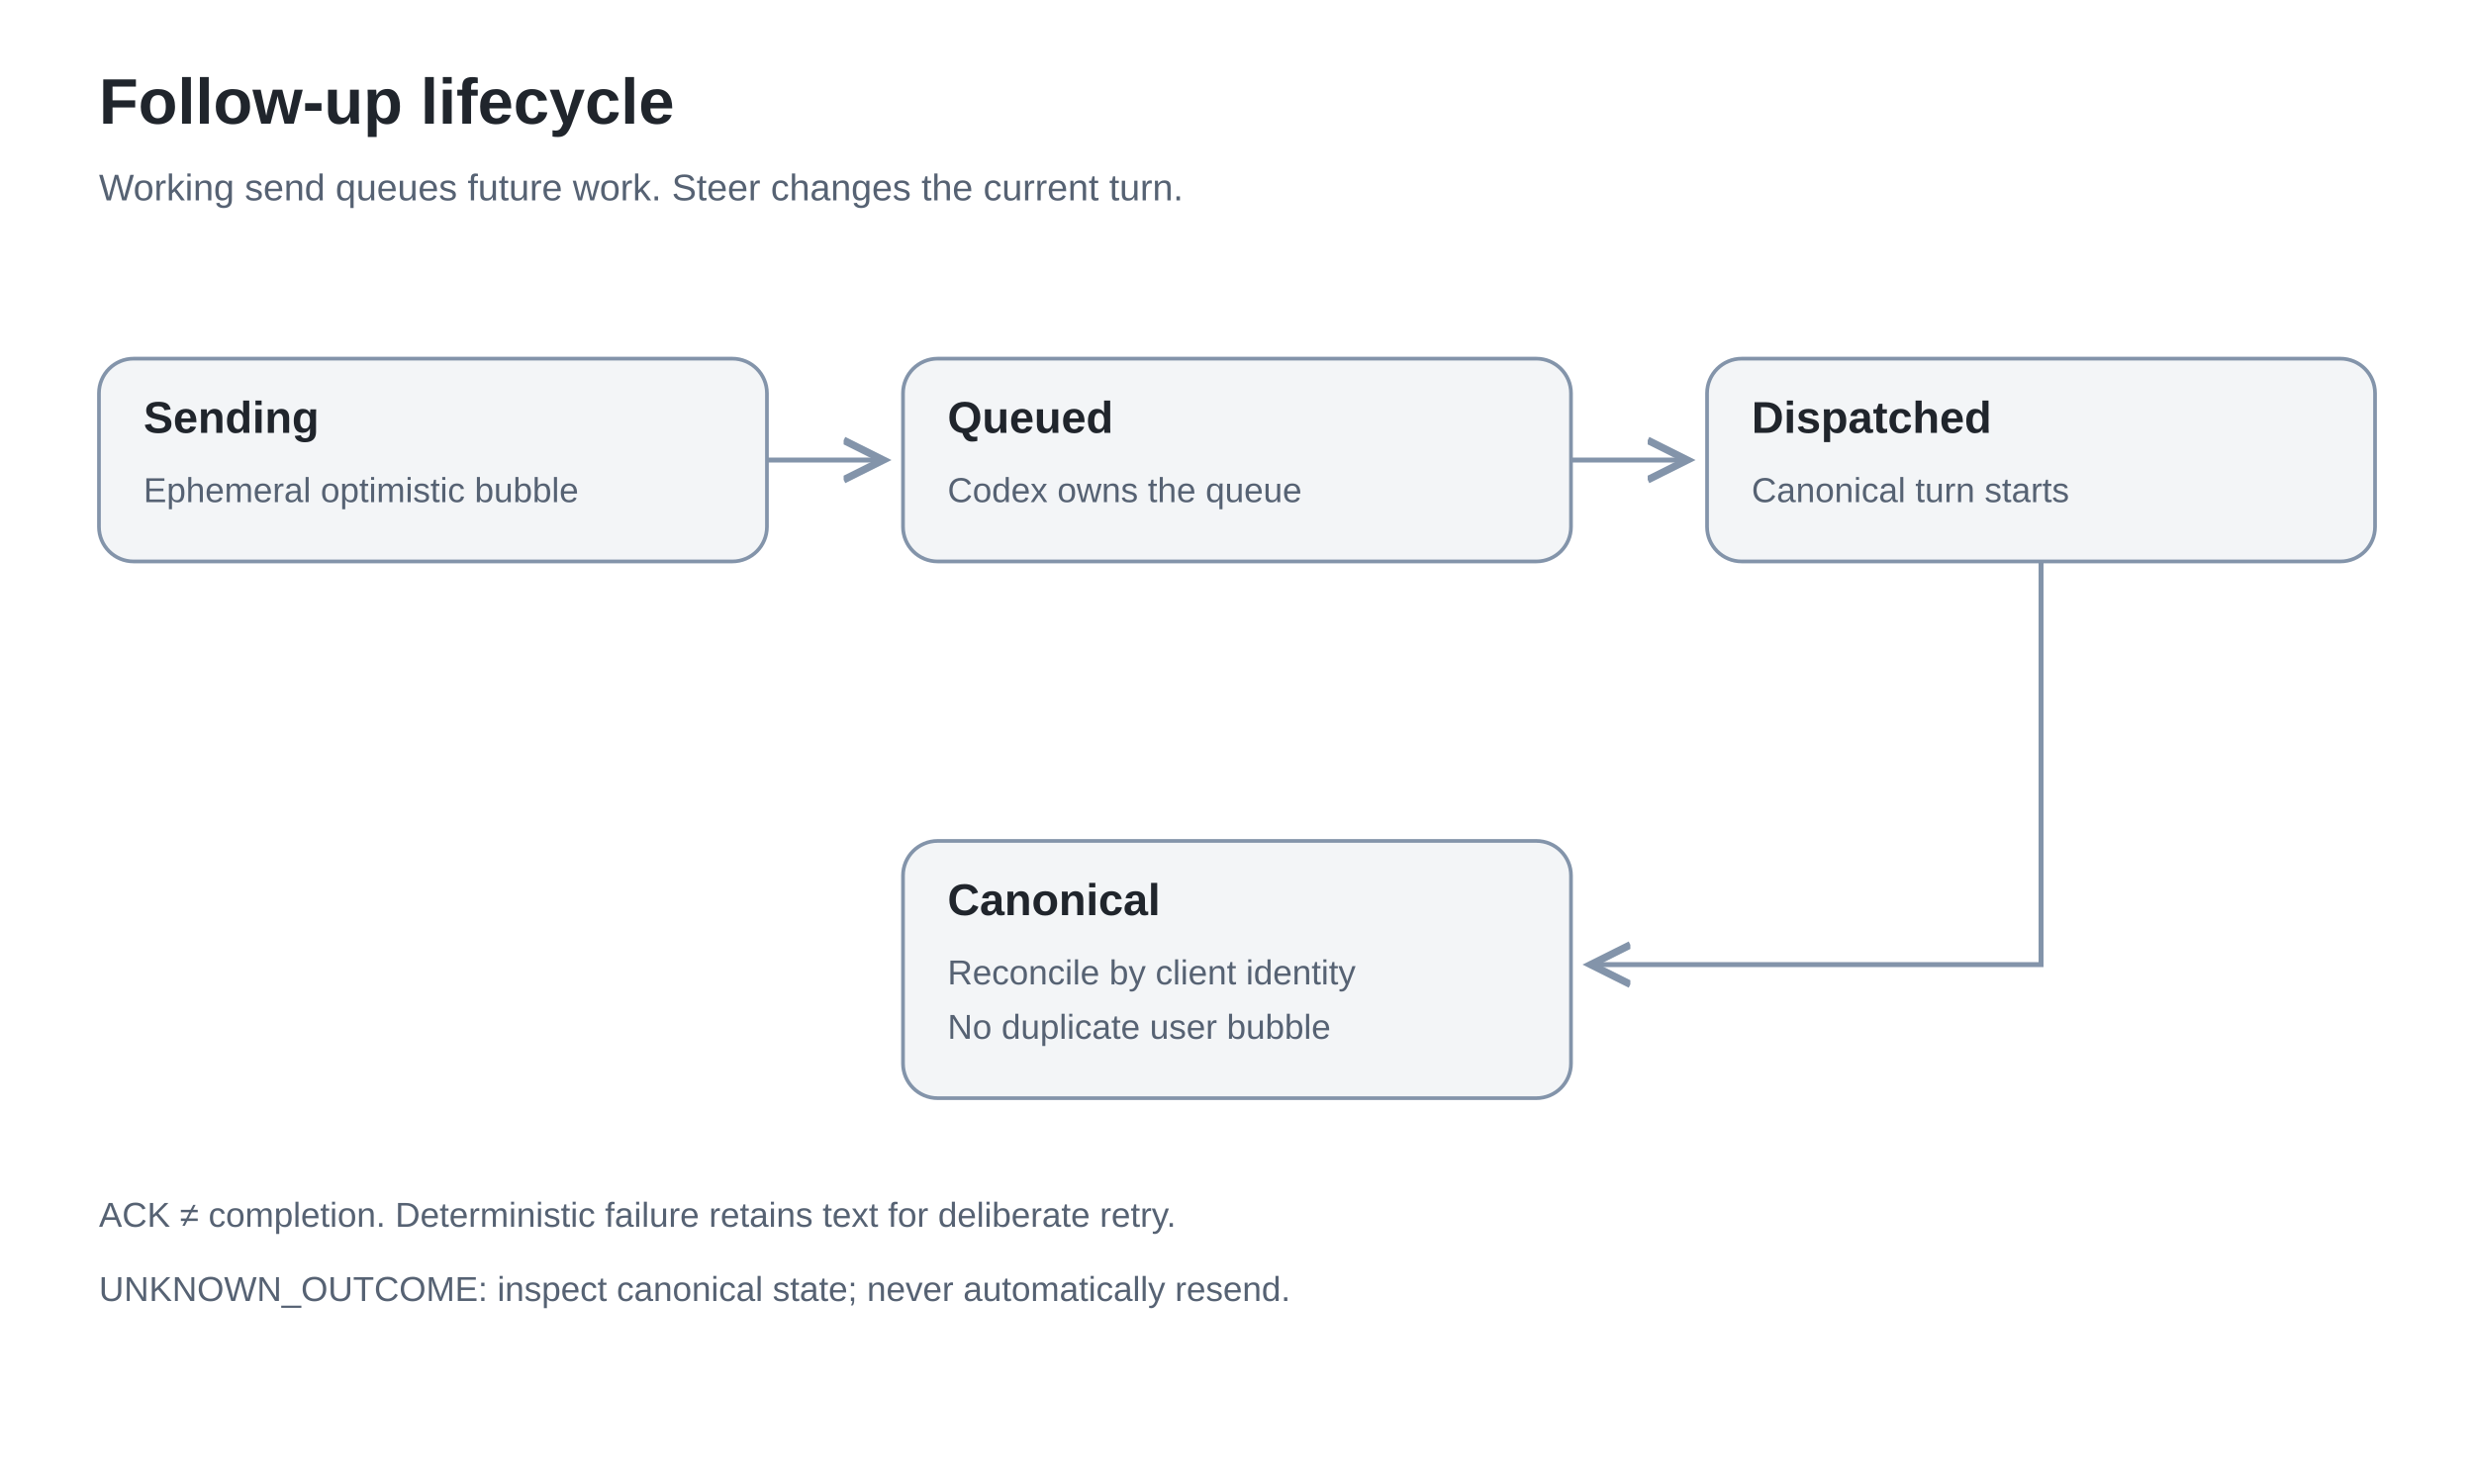
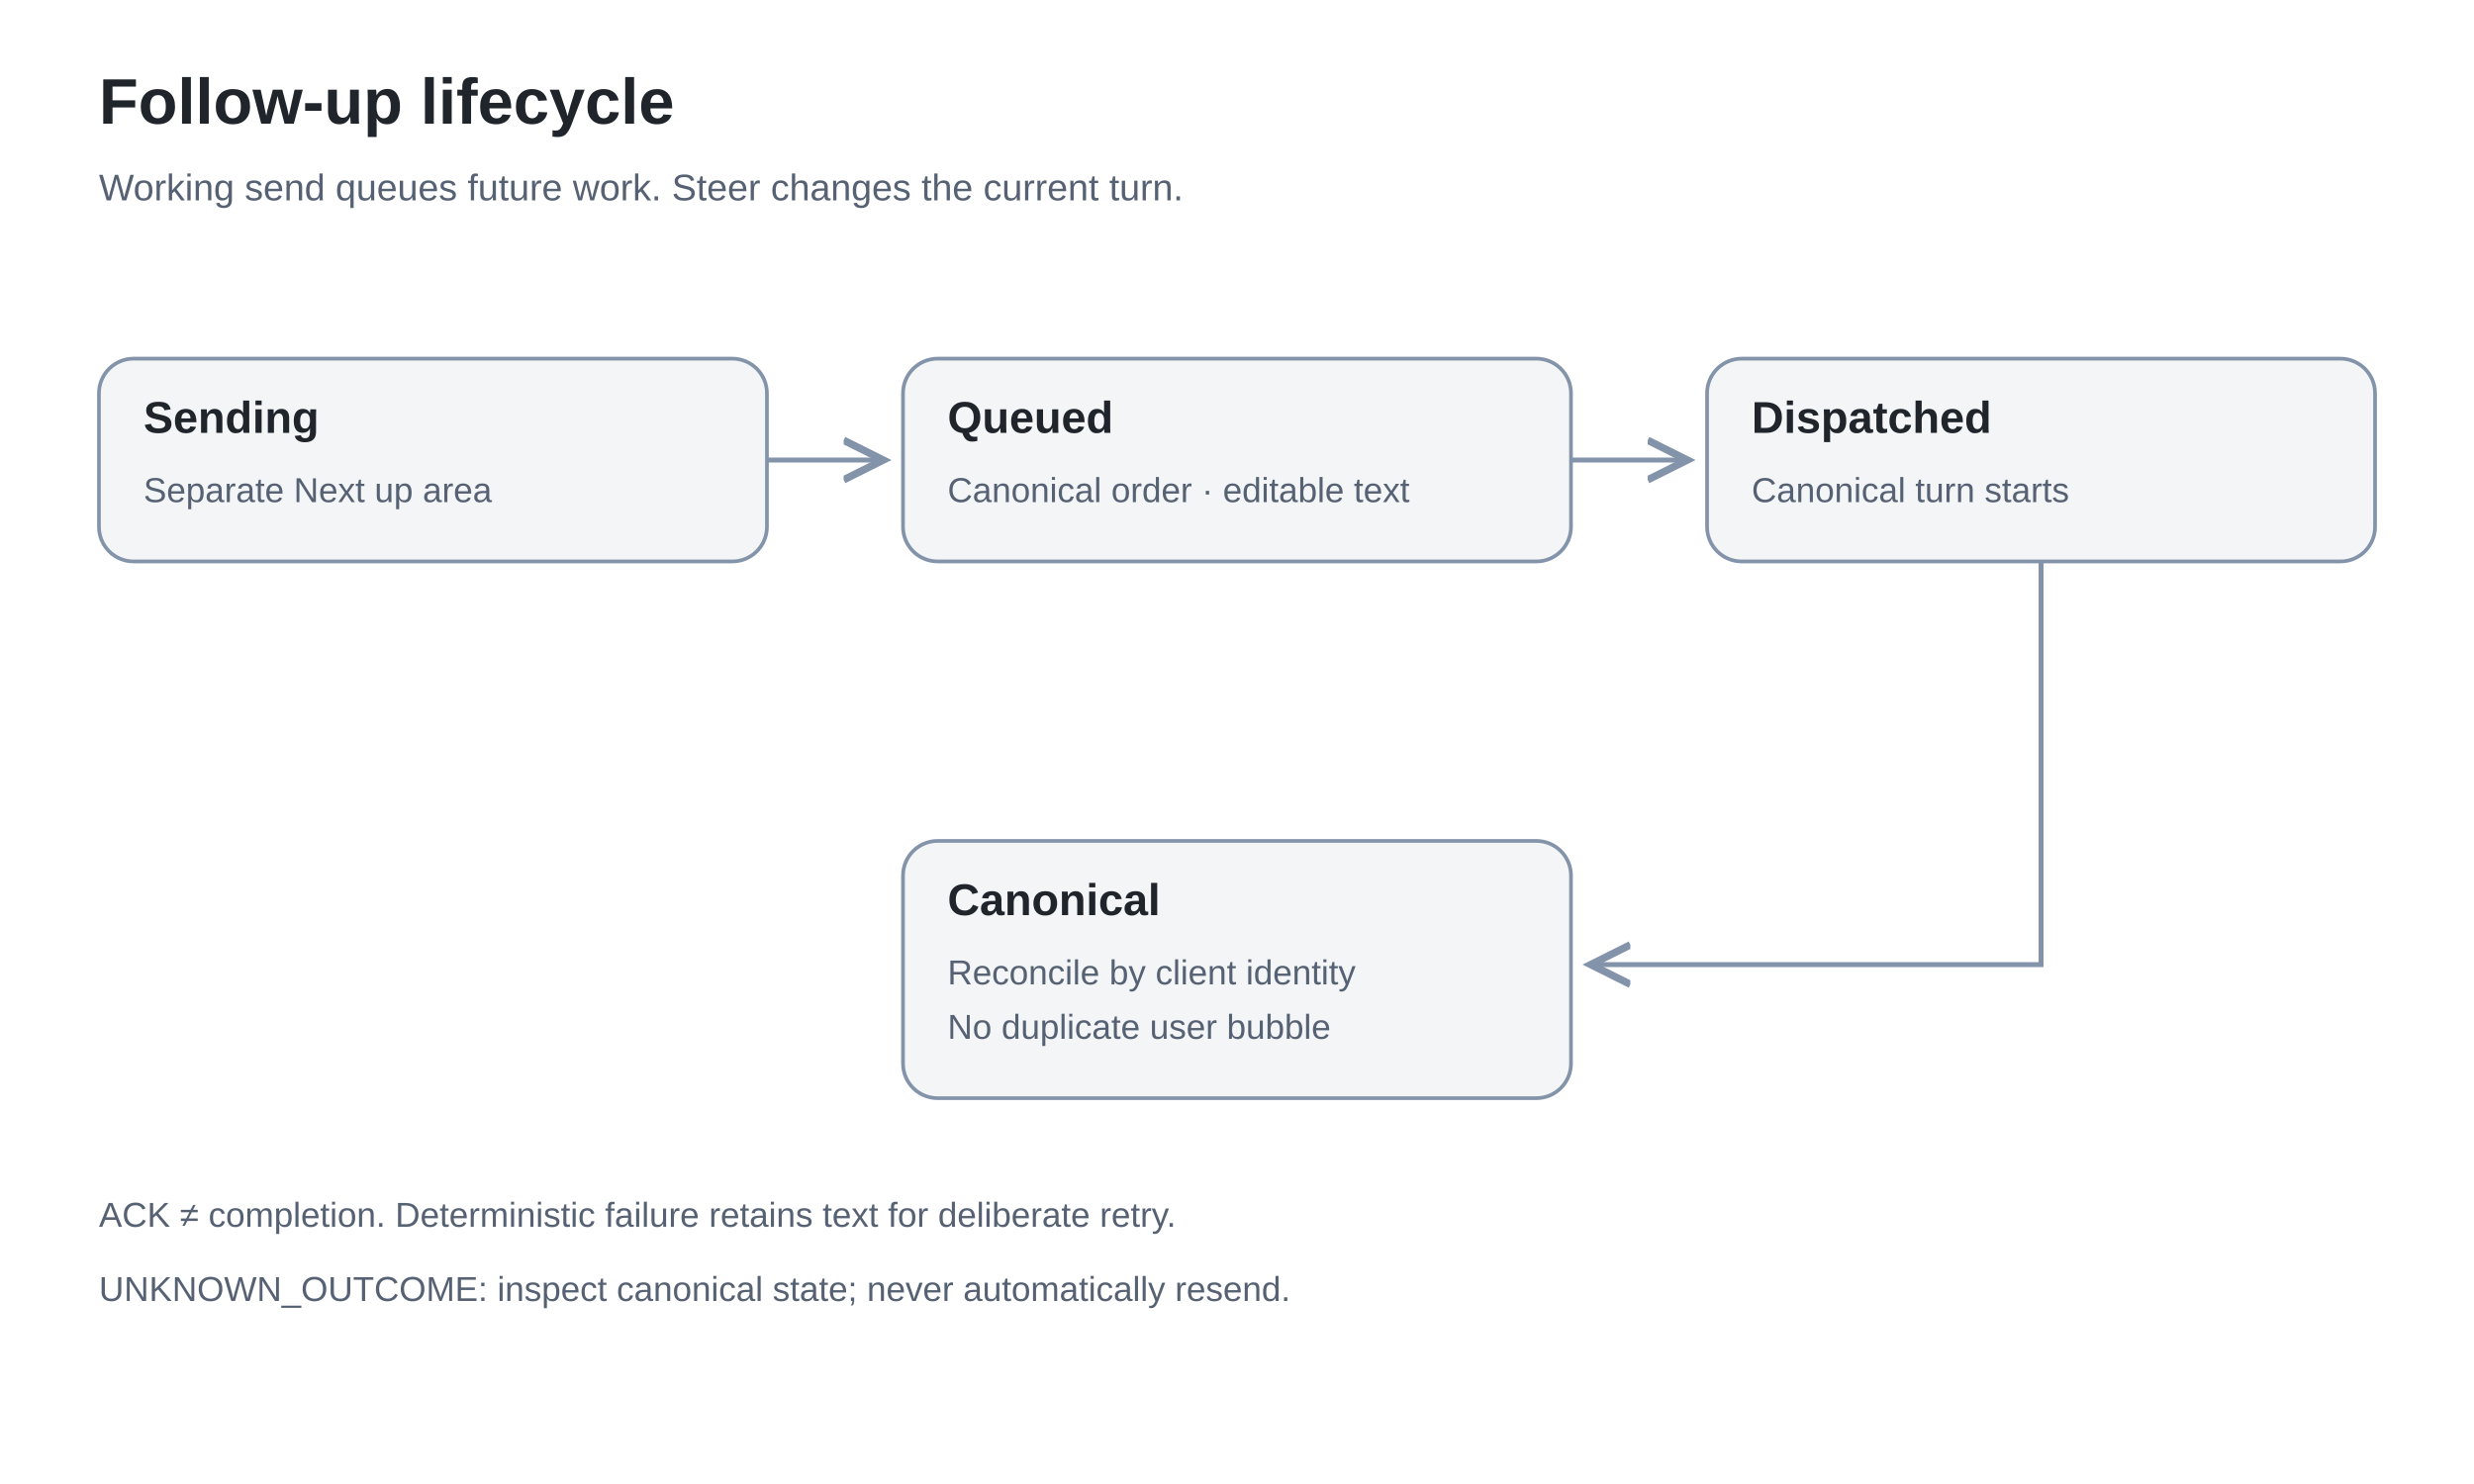
<svg xmlns="http://www.w3.org/2000/svg" width="1000" height="600" viewBox="0 0 1000 600">
  <defs>
    <marker id="arrow" markerWidth="10" markerHeight="10" refX="8" refY="5" orient="auto">
      <path d="M 0 1 L 8 5 L 0 9" fill="none" stroke="#8394aa" stroke-width="1.5" />
    </marker>
  </defs>
  <style>
.ink { fill: #20252c; } .muted { fill: #566273; } .panel { fill: #f3f5f7; }
@media (prefers-color-scheme: dark) { .ink { fill: #f0f2f3; } .muted { fill: #afb5bf; } .panel { fill: #222830; } }
</style>
  <g font-family="-apple-system,BlinkMacSystemFont,Segoe UI,Arial,sans-serif">
    <text x="40" y="50" class="ink" font-size="26" font-weight="700">Follow-up lifecycle</text>
    <text x="40" y="81" class="muted" font-size="15">Working send queues future work. Steer changes the current turn.</text>
    <rect x="40" y="145" width="270" height="82" rx="14" class="panel" stroke="#8394aa" stroke-width="1.5" />
    <text x="58" y="175" class="ink" font-size="18" font-weight="600">Sending</text>
-     <text x="58" y="203" class="muted" font-size="14">Ephemeral optimistic bubble</text>
+     <text x="58" y="203" class="muted" font-size="14">Separate Next up area</text>
    <rect x="365" y="145" width="270" height="82" rx="14" class="panel" stroke="#8394aa" stroke-width="1.5" />
    <text x="383" y="175" class="ink" font-size="18" font-weight="600">Queued</text>
-     <text x="383" y="203" class="muted" font-size="14">Codex owns the queue</text>
+     <text x="383" y="203" class="muted" font-size="14">Canonical order · editable text</text>
    <rect x="690" y="145" width="270" height="82" rx="14" class="panel" stroke="#8394aa" stroke-width="1.5" />
    <text x="708" y="175" class="ink" font-size="18" font-weight="600">Dispatched</text>
    <text x="708" y="203" class="muted" font-size="14">Canonical turn starts</text>
    <path d="M 310 186 H 357" fill="none" stroke="#8394aa" stroke-width="2" marker-end="url(#arrow)" />
    <path d="M 635 186 H 682" fill="none" stroke="#8394aa" stroke-width="2" marker-end="url(#arrow)" />
    <rect x="365" y="340" width="270" height="104" rx="14" class="panel" stroke="#8394aa" stroke-width="1.5" />
    <text x="383" y="370" class="ink" font-size="18" font-weight="600">Canonical</text>
    <text x="383" y="398" class="muted" font-size="14">Reconcile by client identity</text>
    <text x="383" y="420" class="muted" font-size="14">No duplicate user bubble</text>
    <path d="M 825 227 V 390 H 643" fill="none" stroke="#8394aa" stroke-width="2" marker-end="url(#arrow)" />
    <text x="40" y="496" class="muted" font-size="14">ACK ≠ completion. Deterministic failure retains text for deliberate retry.</text>
    <text x="40" y="526" class="muted" font-size="14">UNKNOWN_OUTCOME: inspect canonical state; never automatically resend.</text>
  </g>
</svg>
